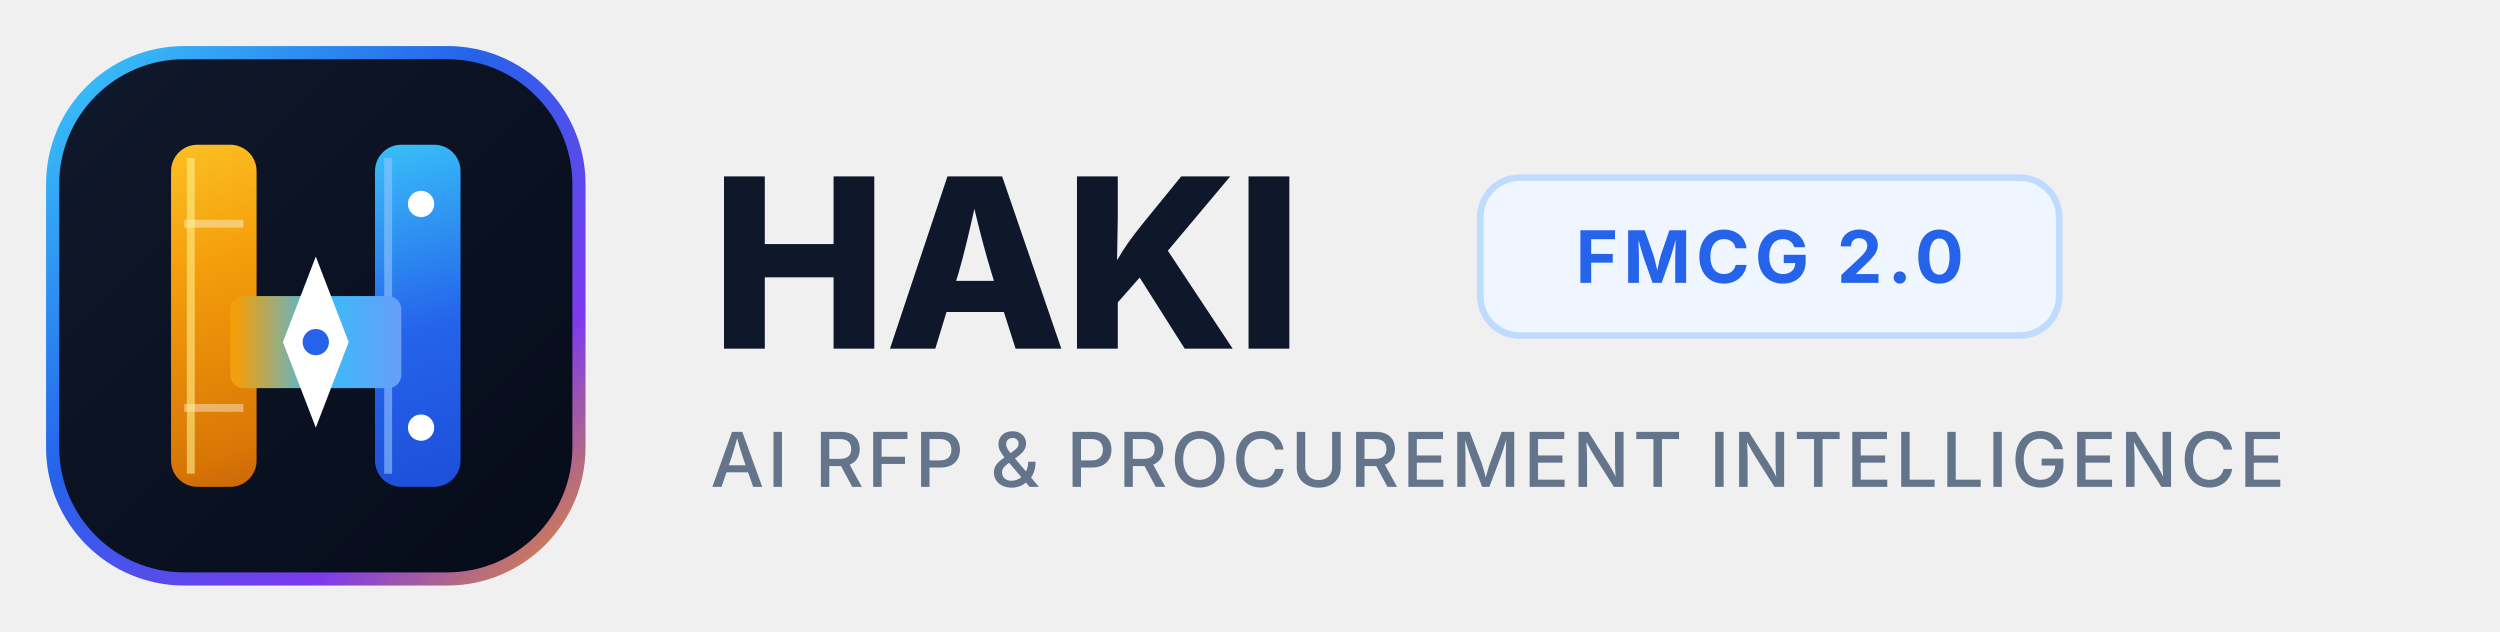
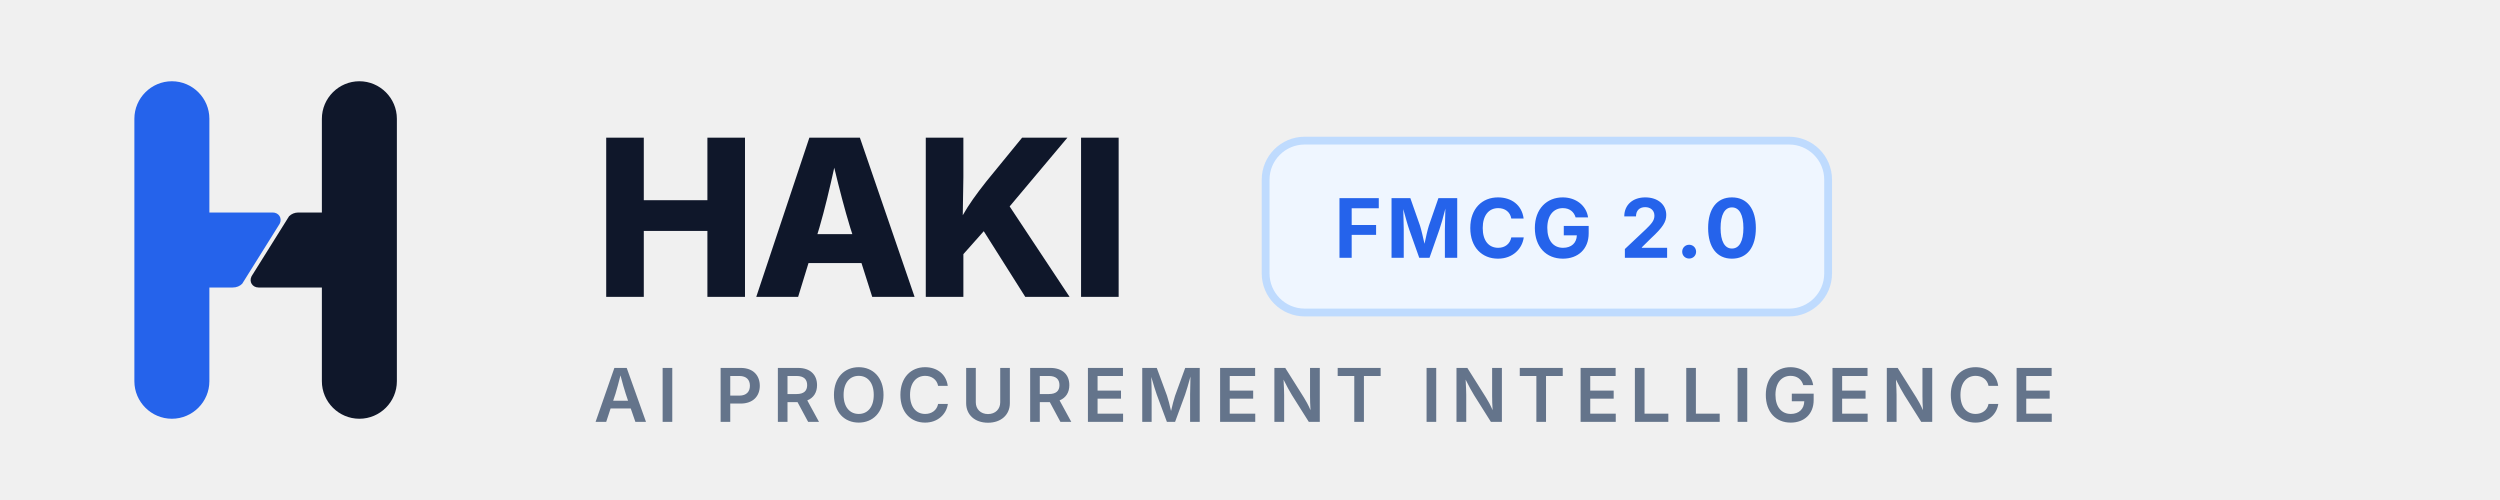
- <svg xmlns="http://www.w3.org/2000/svg" viewBox="0 0 380 96" fill="none">
-   <defs>
-     <linearGradient id="fullShield" x1="12" y1="12" x2="84" y2="84" gradientUnits="userSpaceOnUse">
-       <stop offset="0%" stop-color="#0F172A" />
-       <stop offset="100%" stop-color="#050B18" />
-     </linearGradient>
-     <linearGradient id="fullBorder" x1="8" y1="8" x2="88" y2="88" gradientUnits="userSpaceOnUse">
-       <stop offset="0%" stop-color="#38BDF8" />
-       <stop offset="35%" stop-color="#2563EB" />
-       <stop offset="70%" stop-color="#7C3AED" />
-       <stop offset="100%" stop-color="#F59E0B" />
-     </linearGradient>
-     <linearGradient id="fullCopper" x1="22" y1="18" x2="40" y2="78" gradientUnits="userSpaceOnUse">
-       <stop offset="0%" stop-color="#FBBF24" />
-       <stop offset="30%" stop-color="#F59E0B" />
-       <stop offset="75%" stop-color="#D97706" />
-       <stop offset="100%" stop-color="#B45309" />
-     </linearGradient>
-     <linearGradient id="fullNeural" x1="56" y1="18" x2="74" y2="78" gradientUnits="userSpaceOnUse">
-       <stop offset="0%" stop-color="#38BDF8" />
-       <stop offset="45%" stop-color="#2563EB" />
-       <stop offset="85%" stop-color="#1D4ED8" />
-       <stop offset="100%" stop-color="#7C3AED" />
-     </linearGradient>
-     <linearGradient id="fullBridge" x1="32" y1="48" x2="64" y2="48" gradientUnits="userSpaceOnUse">
-       <stop offset="0%" stop-color="#F59E0B" />
-       <stop offset="40%" stop-color="#38BDF8" />
-       <stop offset="100%" stop-color="#818CF8" />
-     </linearGradient>
-     <linearGradient id="textGrad" x1="110" y1="48" x2="260" y2="48" gradientUnits="userSpaceOnUse">
-       <stop offset="0%" stop-color="#0F172A" />
-       <stop offset="70%" stop-color="#1E293B" />
-       <stop offset="100%" stop-color="#2563EB" />
-     </linearGradient>
-     <radialGradient id="fullGlow" cx="48" cy="48" r="14" gradientUnits="userSpaceOnUse">
-       <stop offset="0%" stop-color="#FFFFFF" />
-       <stop offset="40%" stop-color="#38BDF8" stop-opacity="0.8" />
-       <stop offset="100%" stop-color="#2563EB" stop-opacity="0" />
-     </radialGradient>
-   </defs>
-   <g transform="translate(4, 4)">
-     <rect x="4" y="4" width="80" height="80" rx="20" fill="url(#fullShield)" />
-     <rect x="4" y="4" width="80" height="80" rx="20" stroke="url(#fullBorder)" stroke-width="2" />
-     <rect x="22" y="18" width="13" height="52" rx="4" fill="url(#fullCopper)" />
-     <line x1="24" y1="30" x2="33" y2="30" stroke="#FFF" stroke-width="1.2" stroke-opacity="0.4" />
-     <line x1="24" y1="58" x2="33" y2="58" stroke="#FFF" stroke-width="1.2" stroke-opacity="0.4" />
-     <line x1="25" y1="20" x2="25" y2="68" stroke="#FEF08A" stroke-width="1.2" stroke-opacity="0.6" />
-     <rect x="53" y="18" width="13" height="52" rx="4" fill="url(#fullNeural)" />
-     <line x1="55" y1="20" x2="55" y2="68" stroke="#93C5FD" stroke-width="1.2" stroke-opacity="0.6" />
-     <circle cx="60" cy="27" r="2" fill="#FFFFFF" />
-     <circle cx="60" cy="61" r="2" fill="#FFFFFF" />
-     <rect x="31" y="41" width="26" height="14" rx="2" fill="url(#fullBridge)" />
-     <polygon points="44,35 49,48 44,61 39,48" fill="#FFFFFF" />
-     <circle cx="44" cy="48" r="2" fill="#2563EB" />
+ <svg xmlns="http://www.w3.org/2000/svg" viewBox="0 0 320 64" fill="none">
+   <g transform="translate(4, 2) scale(0.6)">
+     <path d="       M 22 22       C 22 17.6 25.6 14 30 14       H 30       C 34.4 14 38 17.6 38 22       V 42       H 51.5       C 52.8 42 53.6 43.2 53.0 44.4       L 45.0 57.2       C 44.5 57.7 43.8 58 43.0 58       H 38       V 78       C 38 82.4 34.4 86 30 86       H 30       C 25.6 86 22 82.4 22 78       Z     " fill="#2563EB" />
+     <path d="       M 78 78       C 78 82.4 74.4 86 70 86       H 70       C 65.6 86 62 82.4 62 78       V 58       H 48.5       C 47.2 58 46.4 56.8 47.0 55.6       L 55.0 42.8       C 55.5 42.3 56.2 42 57.0 42       H 62       V 22       C 62 17.6 65.6 14 70 14       H 70       C 74.4 14 78 17.6 78 22       Z     " fill="#0F172A" />
  </g>
-   <text x="108" y="53" font-family="'Plus Jakarta Sans', 'Inter', -apple-system, sans-serif" font-size="36" font-weight="800" letter-spacing="-0.5" fill="#0F172A">
+   <text x="76" y="38" font-family="'Plus Jakarta Sans', 'Inter', -apple-system, sans-serif" font-size="28" font-weight="800" letter-spacing="-0.8" fill="#0F172A">
    HAKI
  </text>
-   <g transform="translate(225, 27)">
-     <rect x="0" y="0" width="88" height="24" rx="6" fill="#EFF6FF" stroke="#BFDBFE" stroke-width="1" />
-     <text x="44" y="16" font-family="'Plus Jakarta Sans', 'Inter', sans-serif" font-size="11" font-weight="700" fill="#2563EB" text-anchor="middle" letter-spacing="0.8">
+   <g transform="translate(162, 18)">
+     <rect width="72" height="22" rx="5" fill="#EFF6FF" stroke="#BFDBFE" stroke-width="1" />
+     <text x="36" y="15" font-family="'Plus Jakarta Sans', 'Inter', sans-serif" font-size="10.5" font-weight="700" fill="#2563EB" text-anchor="middle" letter-spacing="0.5">
      FMCG 2.0
    </text>
  </g>
-   <text x="108" y="74" font-family="'Inter', sans-serif" font-size="11.5" font-weight="500" fill="#64748B" letter-spacing="0.5">
-     AI RFP &amp; PROCUREMENT INTELLIGENCE
+   <text x="76" y="54" font-family="'Inter', -apple-system, sans-serif" font-size="9.5" font-weight="600" fill="#64748B" letter-spacing="1.2">
+     AI PROCUREMENT INTELLIGENCE
  </text>
</svg>
